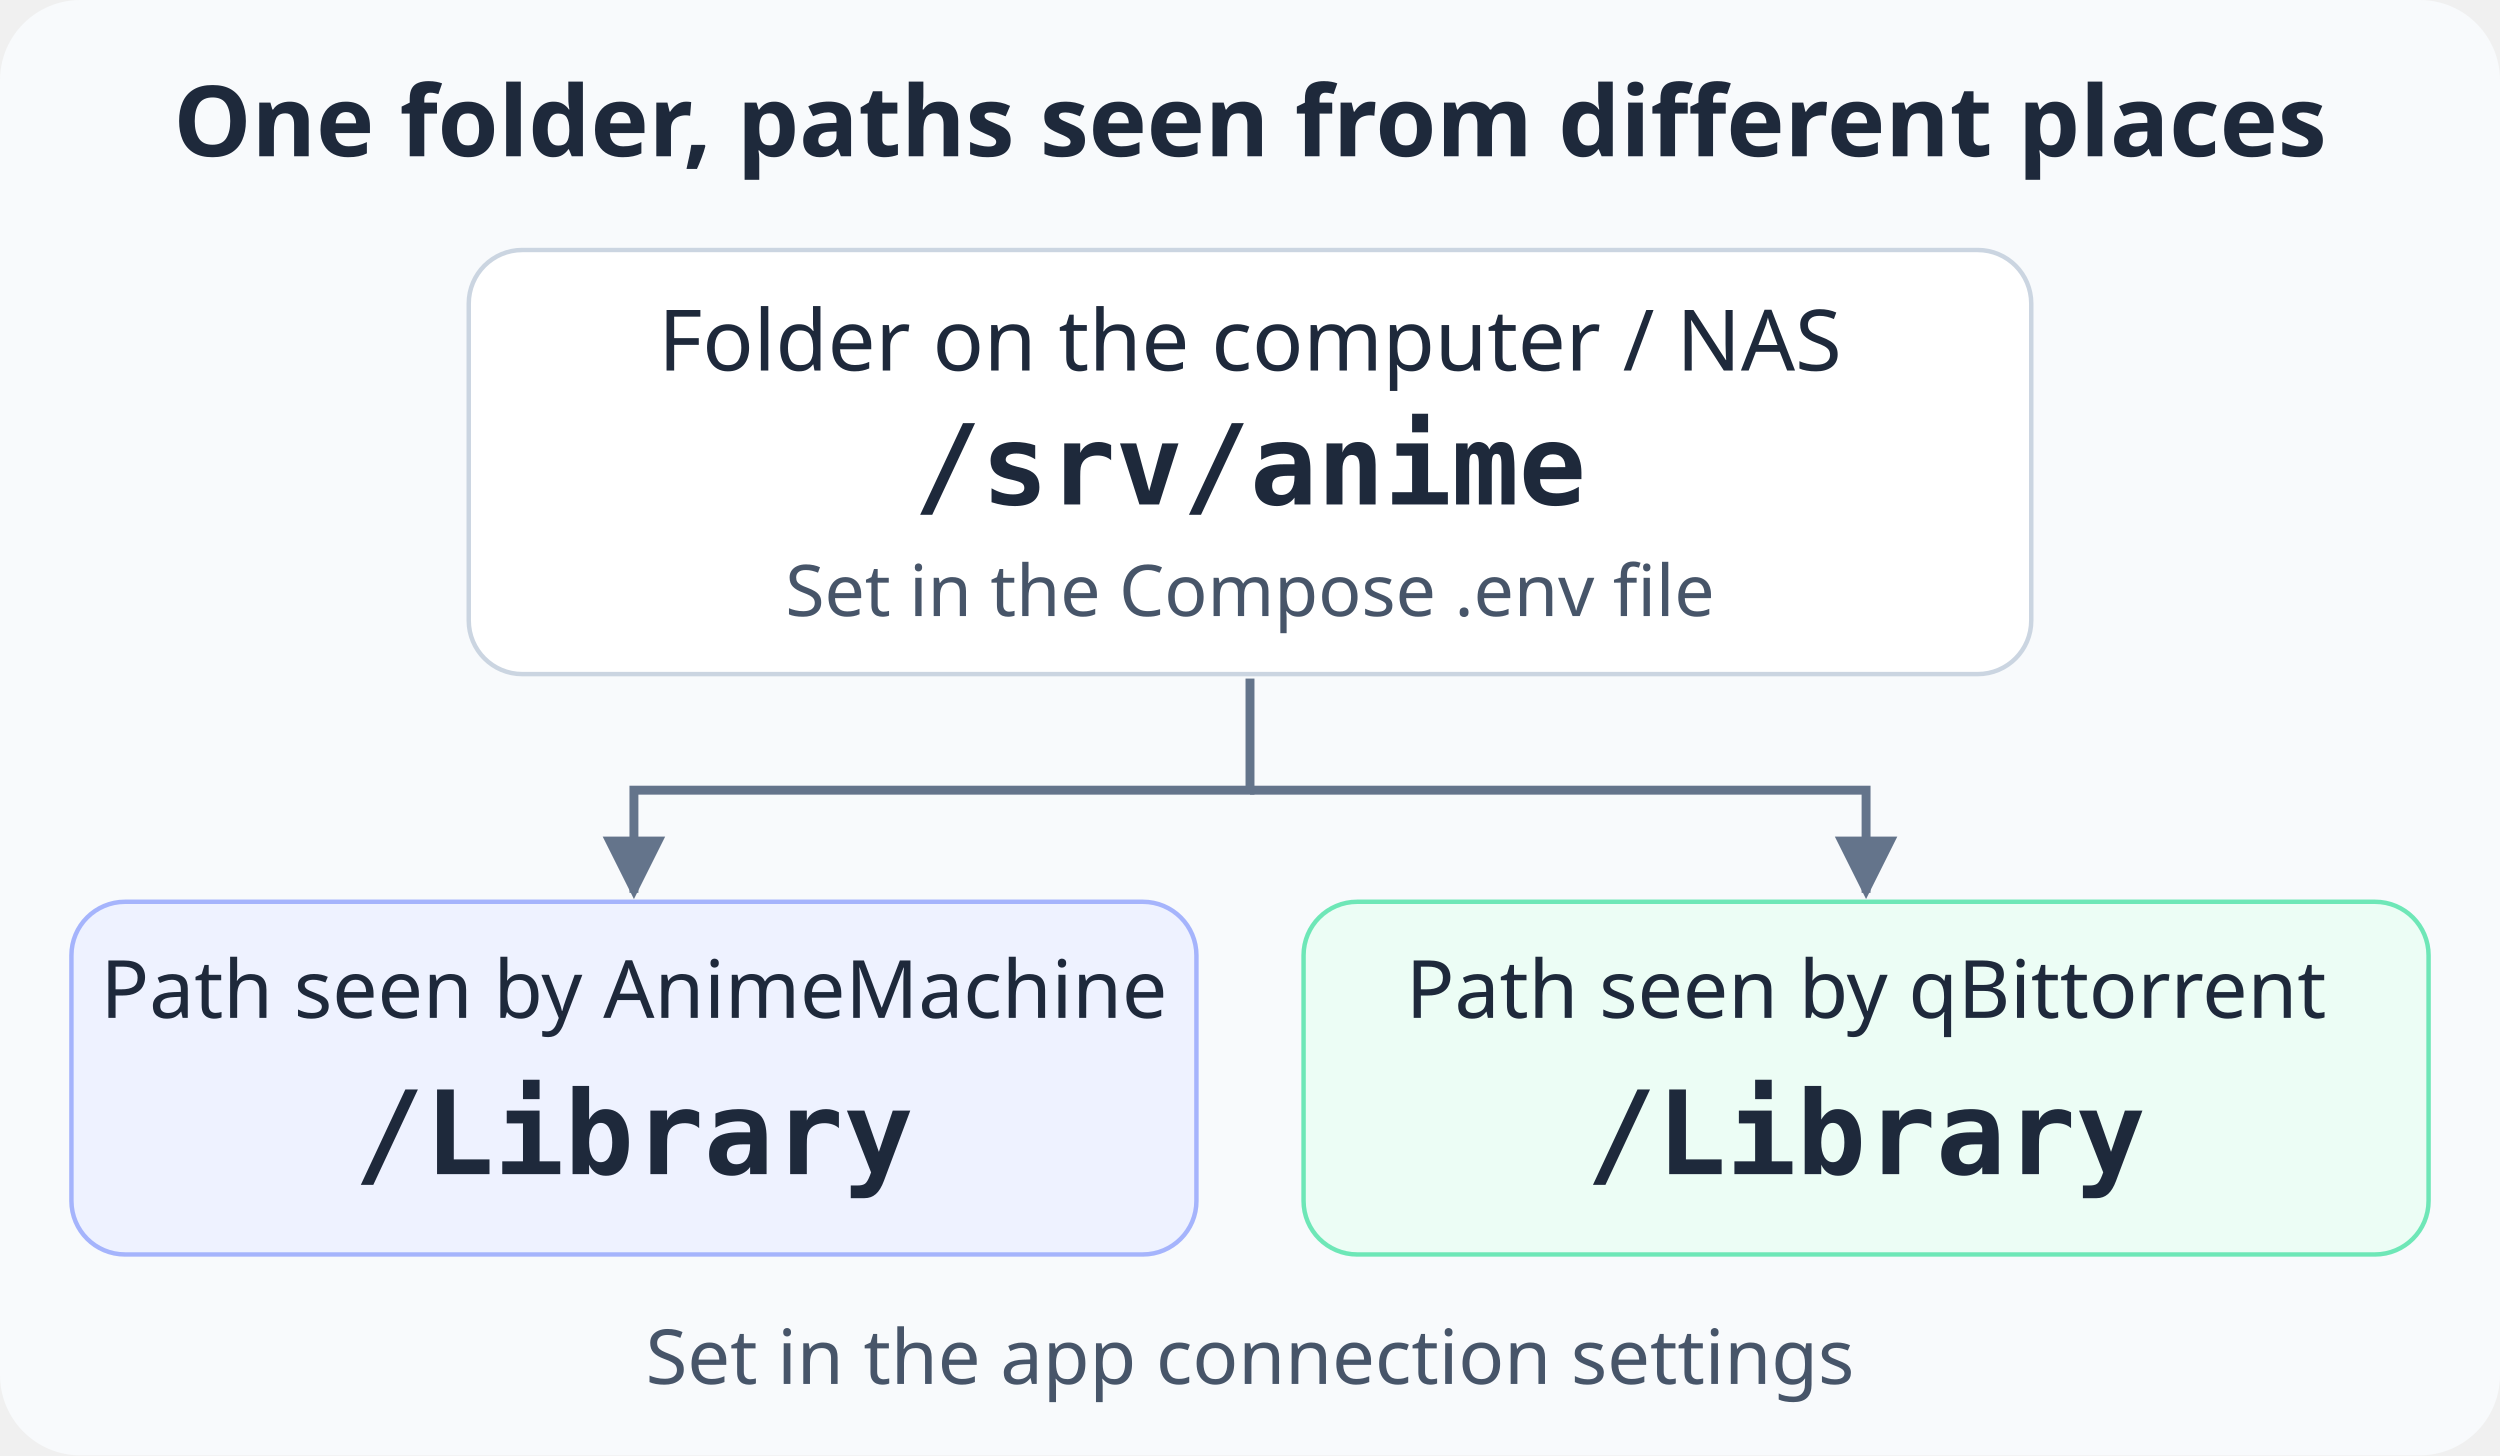
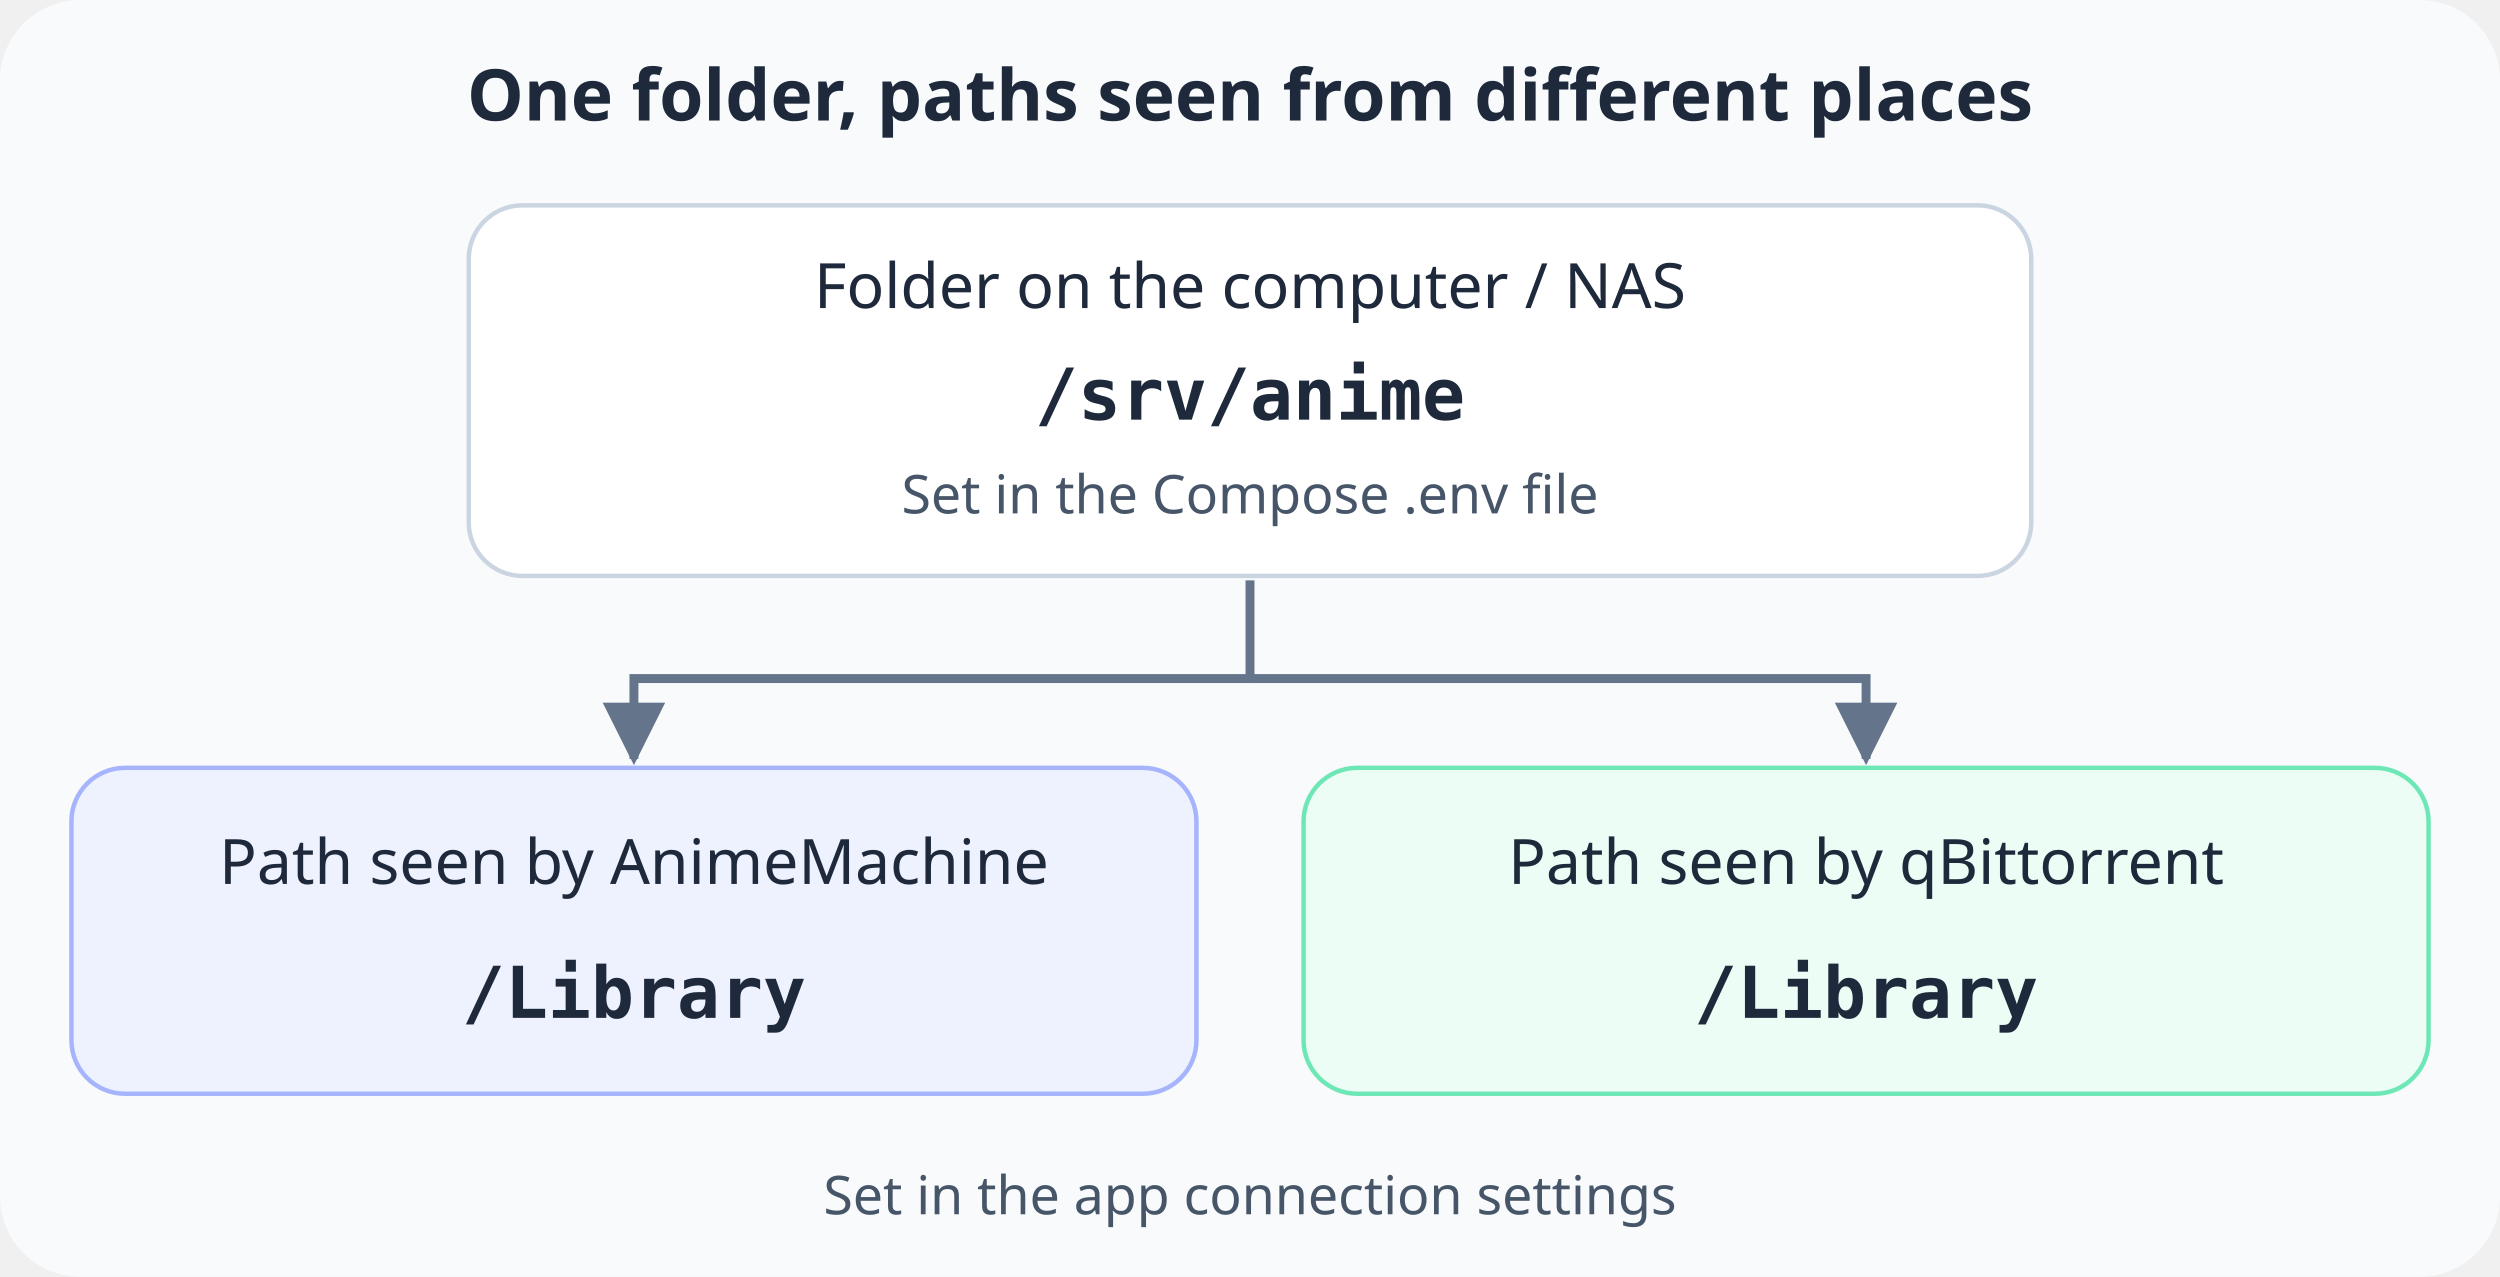
- <svg xmlns="http://www.w3.org/2000/svg" viewBox="0 0 560 326" role="img" aria-labelledby="title desc">
+ <svg xmlns="http://www.w3.org/2000/svg" width="560" height="286" viewBox="0 0 560 286" role="img" aria-labelledby="title desc">
  <defs>
    <marker id="arrow" viewBox="0 0 10 10" refX="9" refY="5" markerWidth="7" markerHeight="7" orient="auto">
      <path d="M 0 0 L 10 5 L 0 10 Z" fill="#64748b" />
    </marker>
  </defs>
-   <rect width="560" height="326" rx="18" fill="#f8fafc" />
+   <rect width="560" height="286" rx="18" fill="#f8fafc" />
  <g font-family="Segoe UI, Noto Sans, Noto Sans CJK SC, Noto Sans CJK JP, sans-serif" text-anchor="middle" fill="#1e293b">
-     <text x="280" y="35" font-size="22" font-weight="600">One folder, paths seen from different places</text>
-     <rect x="105" y="56" width="350" height="95" rx="12" fill="#fff" stroke="#cbd5e1" />
-     <text x="280" y="83" font-size="19">Folder on the computer / NAS</text>
-     <text x="280" y="113" font-size="25" font-weight="600" font-family="Consolas, monospace">/srv/anime</text>
-     <text x="280" y="138" font-size="16" fill="#475569">Set in the Compose .env file</text>
-     <path d="M280 152 V177 H142 V200" fill="none" stroke="#64748b" stroke-width="2" marker-end="url(#arrow)" />
-     <path d="M280 177 H418 V200" fill="none" stroke="#64748b" stroke-width="2" marker-end="url(#arrow)" />
-     <rect x="16" y="202" width="252" height="79" rx="12" fill="#eef2ff" stroke="#a5b4fc" />
-     <rect x="292" y="202" width="252" height="79" rx="12" fill="#ecfdf5" stroke="#6ee7b7" />
-     <text x="142" y="228" font-size="18">Path seen by AnimeMachine</text>
-     <text x="418" y="228" font-size="18">Path seen by qBittorrent</text>
-     <text x="142" y="263" font-size="26" font-weight="600" font-family="Consolas, monospace">/Library</text>
-     <text x="418" y="263" font-size="26" font-weight="600" font-family="Consolas, monospace">/Library</text>
-     <text x="280" y="310" font-size="17" fill="#475569">Set in the app connection settings</text>
+     <text x="280" y="27" font-size="16" font-weight="600">One folder, paths seen from different places</text>
+     <rect x="105" y="46" width="350" height="83" rx="12" fill="#fff" stroke="#cbd5e1" />
+     <text x="280" y="69" font-size="14">Folder on the computer / NAS</text>
+     <text x="280" y="94" font-size="16" font-weight="600" font-family="Consolas, monospace">/srv/anime</text>
+     <text x="280" y="115" font-size="12" fill="#475569">Set in the Compose .env file</text>
+     <path d="M280 130 V152 H142 V170" fill="none" stroke="#64748b" stroke-width="2" marker-end="url(#arrow)" />
+     <path d="M280 152 H418 V170" fill="none" stroke="#64748b" stroke-width="2" marker-end="url(#arrow)" />
+     <rect x="16" y="172" width="252" height="73" rx="12" fill="#eef2ff" stroke="#a5b4fc" />
+     <rect x="292" y="172" width="252" height="73" rx="12" fill="#ecfdf5" stroke="#6ee7b7" />
+     <text x="142" y="198" font-size="14">Path seen by AnimeMachine</text>
+     <text x="418" y="198" font-size="14">Path seen by qBittorrent</text>
+     <text x="142" y="228" font-size="16" font-weight="600" font-family="Consolas, monospace">/Library</text>
+     <text x="418" y="228" font-size="16" font-weight="600" font-family="Consolas, monospace">/Library</text>
+     <text x="280" y="272" font-size="12" fill="#475569">Set in the app connection settings</text>
  </g>
</svg>
